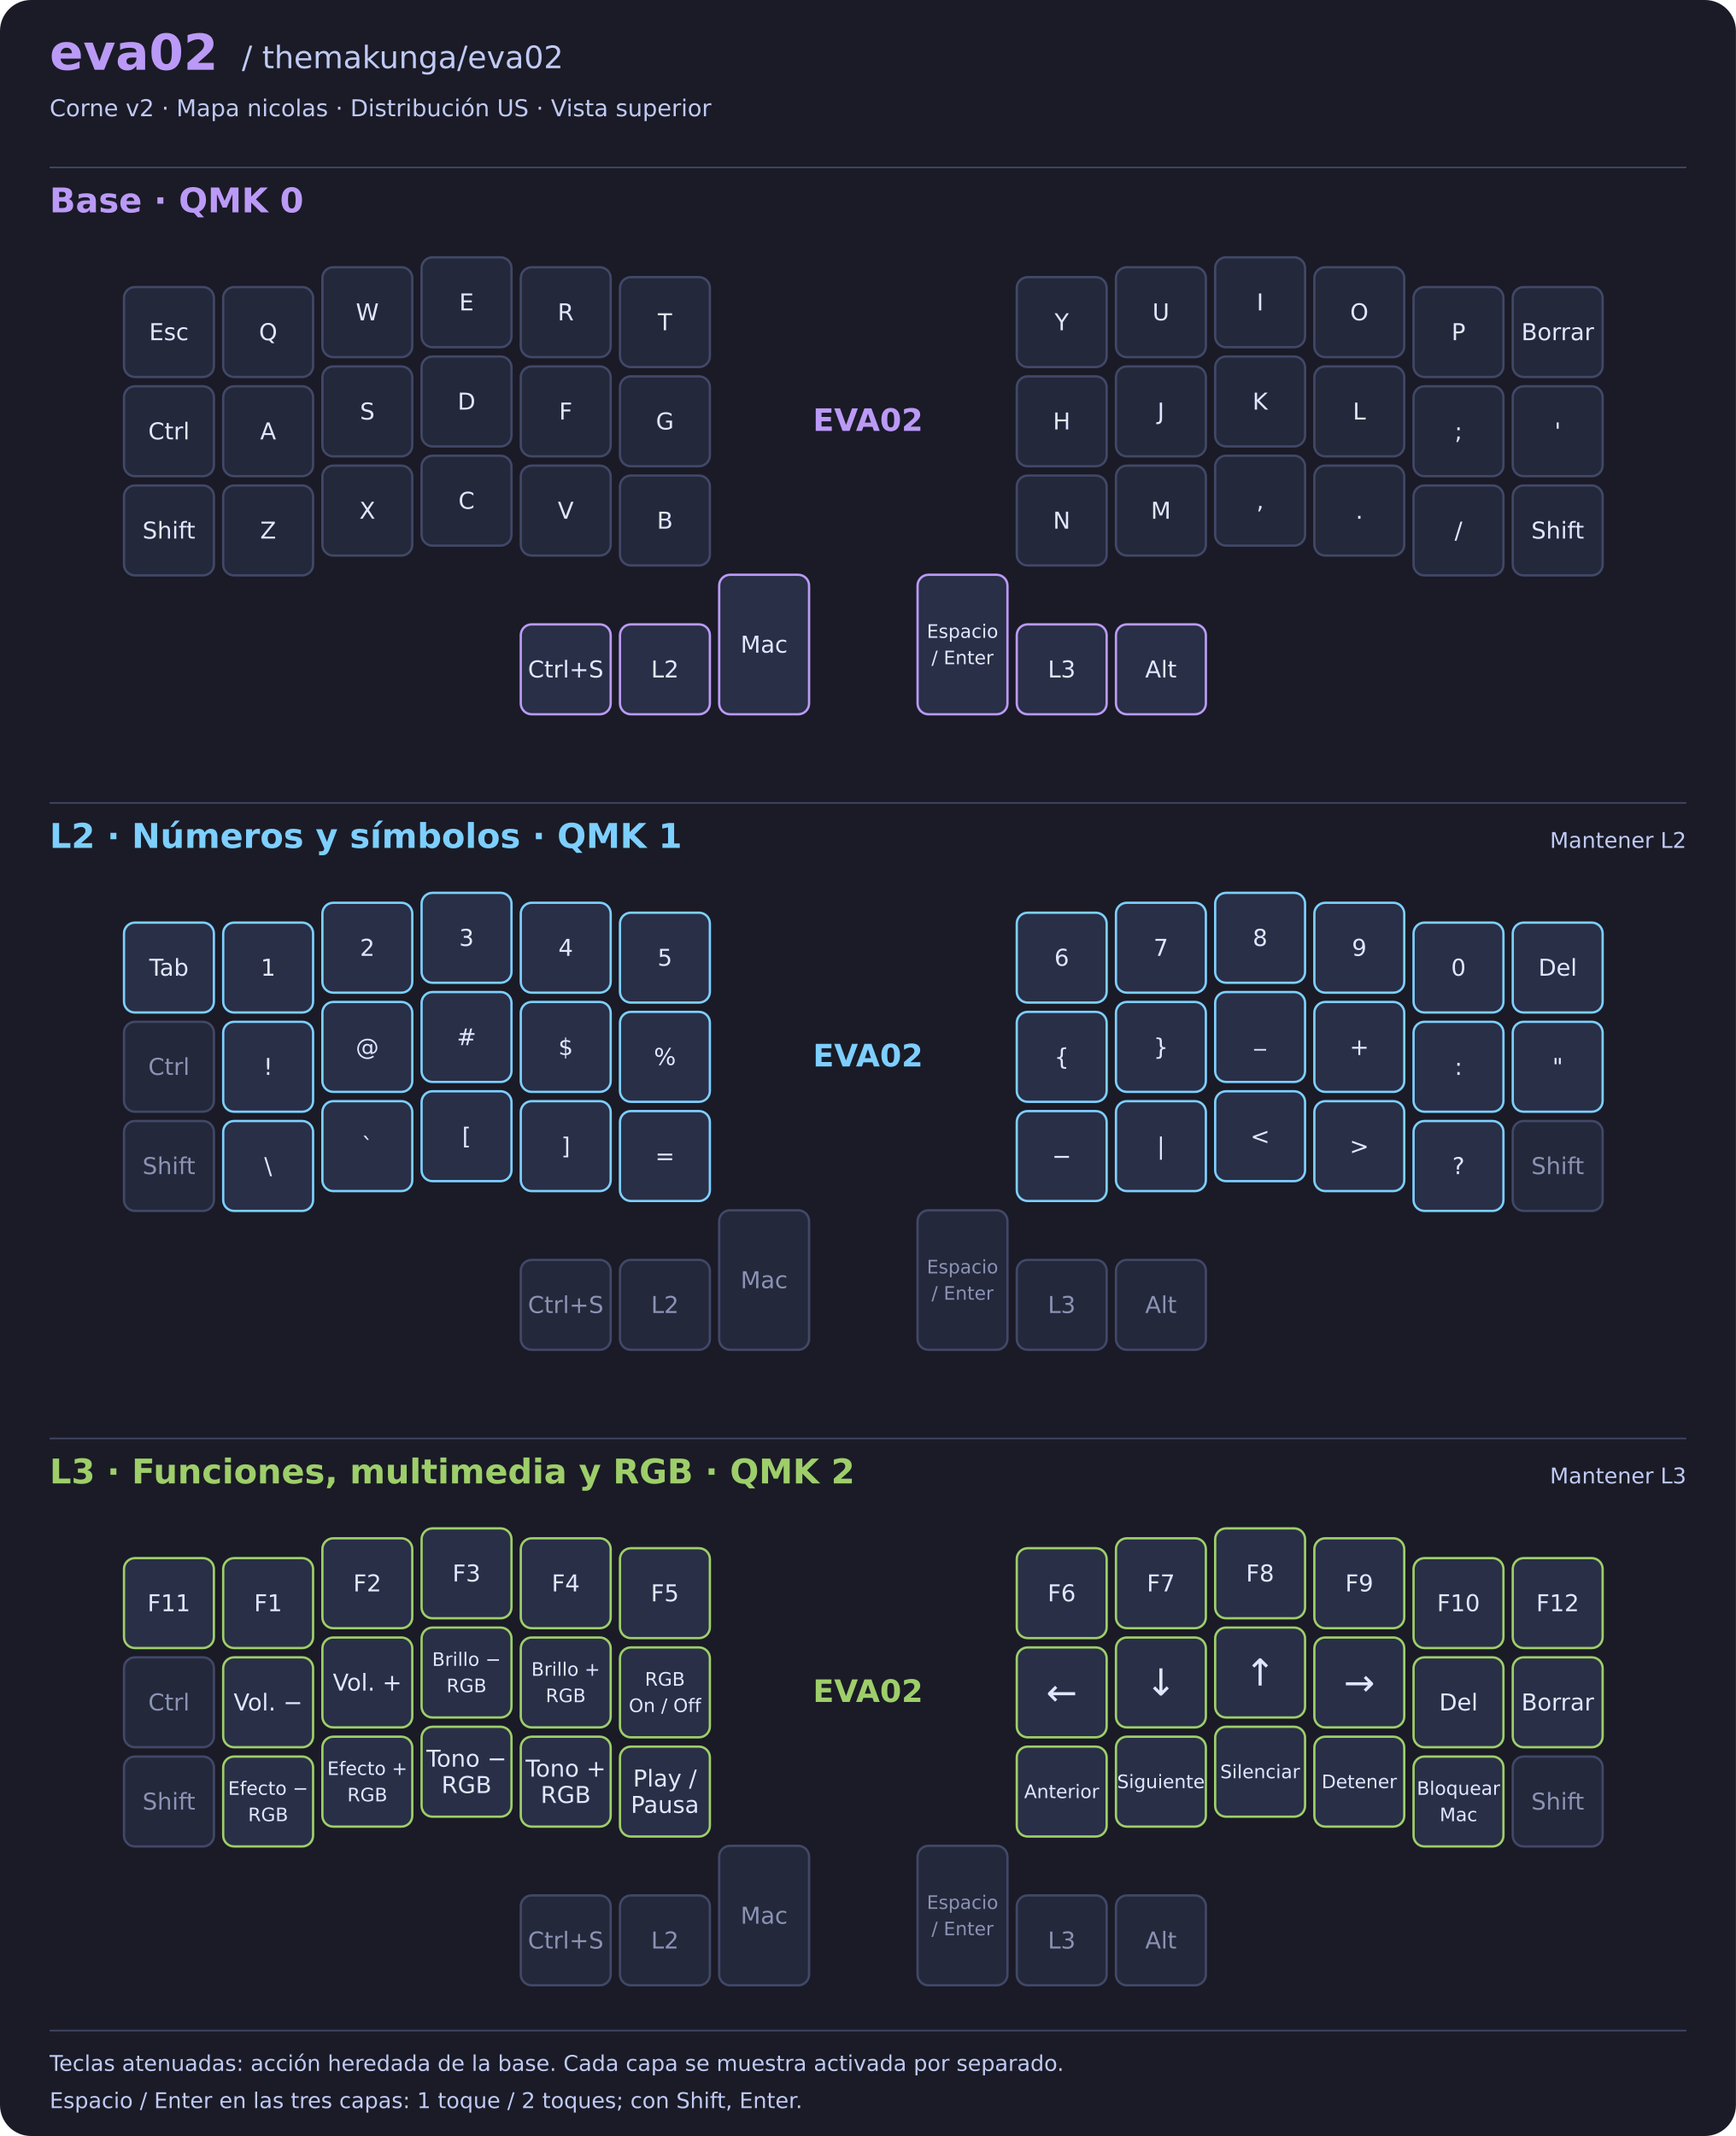
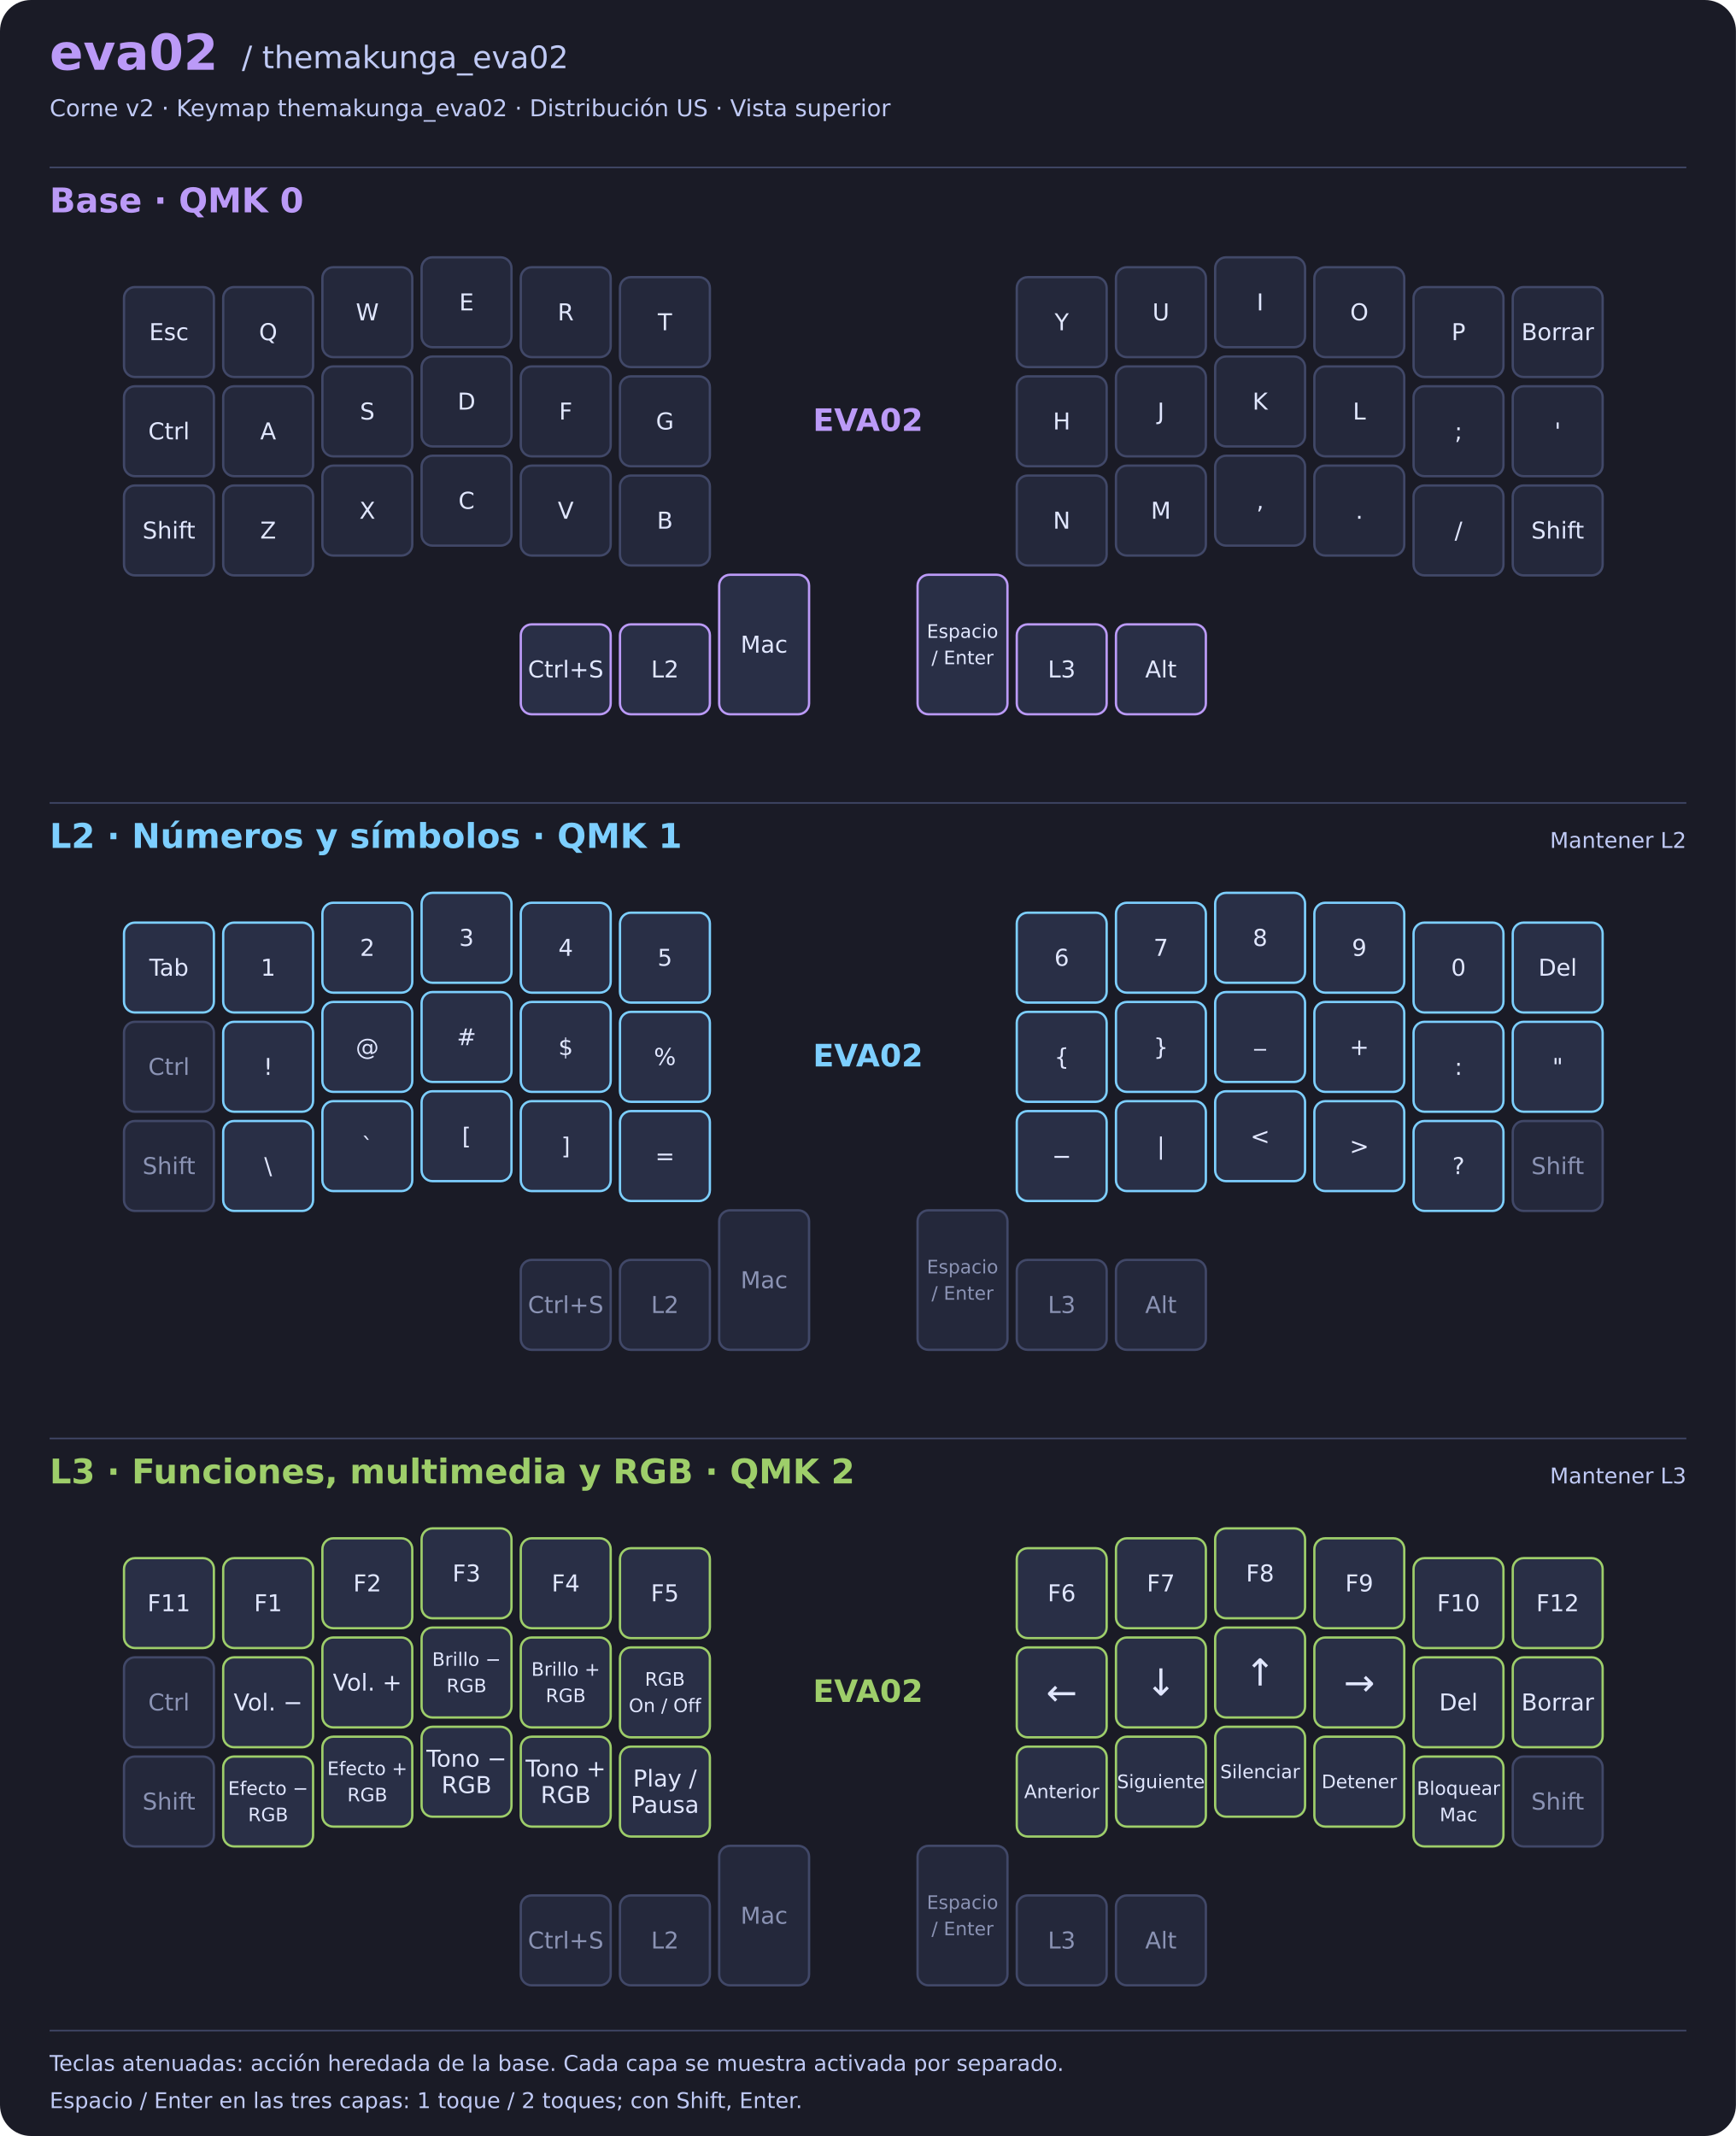
<svg xmlns="http://www.w3.org/2000/svg" width="1120" height="1378" viewBox="0 0 1120 1378" role="img" aria-labelledby="title description">
  <rect width="1120" height="1378" rx="20" fill="#1A1B26" />
  <g font-family="DejaVu Sans, Arial, sans-serif">
    <text x="32" y="45" font-size="32" fill="#BB9AF7" text-anchor="start" font-weight="bold">eva02</text>
-     <text x="156" y="44" font-size="20" fill="#C0CAF5" text-anchor="start" font-weight="normal">/ themakunga/eva02</text>
-     <text x="32" y="75" font-size="15" fill="#C0CAF5" text-anchor="start" font-weight="normal">Corne v2 · Mapa nicolas · Distribución US · Vista superior</text>
+     <text x="156" y="44" font-size="20" fill="#C0CAF5" text-anchor="start" font-weight="normal">/ themakunga_eva02</text>
+     <text x="32" y="75" font-size="15" fill="#C0CAF5" text-anchor="start" font-weight="normal">Corne v2 · Keymap themakunga_eva02 · Distribución US · Vista superior</text>
    <path d="M32 108 H1088" stroke="#414868" />
    <text x="32" y="137" font-size="22" fill="#BB9AF7" text-anchor="start" font-weight="bold">Base · QMK 0</text>
    <g>
      <rect x="80" y="185.2" width="58" height="58" rx="7" fill="#24283B" stroke="#414868" stroke-width="1.5" />
      <text x="109" y="219.45" font-size="15" fill="#E1E7FF" text-anchor="middle" font-weight="normal">Esc</text>
    </g>
    <g>
      <rect x="144" y="185.2" width="58" height="58" rx="7" fill="#24283B" stroke="#414868" stroke-width="1.5" />
      <text x="173" y="219.45" font-size="15" fill="#E1E7FF" text-anchor="middle" font-weight="normal">Q</text>
    </g>
    <g>
      <rect x="208" y="172.4" width="58" height="58" rx="7" fill="#24283B" stroke="#414868" stroke-width="1.5" />
      <text x="237" y="206.65" font-size="15" fill="#E1E7FF" text-anchor="middle" font-weight="normal">W</text>
    </g>
    <g>
      <rect x="272" y="166" width="58" height="58" rx="7" fill="#24283B" stroke="#414868" stroke-width="1.5" />
      <text x="301" y="200.25" font-size="15" fill="#E1E7FF" text-anchor="middle" font-weight="normal">E</text>
    </g>
    <g>
      <rect x="336" y="172.4" width="58" height="58" rx="7" fill="#24283B" stroke="#414868" stroke-width="1.5" />
      <text x="365" y="206.65" font-size="15" fill="#E1E7FF" text-anchor="middle" font-weight="normal">R</text>
    </g>
    <g>
      <rect x="400" y="178.8" width="58" height="58" rx="7" fill="#24283B" stroke="#414868" stroke-width="1.5" />
      <text x="429" y="213.05" font-size="15" fill="#E1E7FF" text-anchor="middle" font-weight="normal">T</text>
    </g>
    <g>
      <rect x="656" y="178.8" width="58" height="58" rx="7" fill="#24283B" stroke="#414868" stroke-width="1.5" />
      <text x="685" y="213.05" font-size="15" fill="#E1E7FF" text-anchor="middle" font-weight="normal">Y</text>
    </g>
    <g>
      <rect x="720" y="172.4" width="58" height="58" rx="7" fill="#24283B" stroke="#414868" stroke-width="1.5" />
      <text x="749" y="206.65" font-size="15" fill="#E1E7FF" text-anchor="middle" font-weight="normal">U</text>
    </g>
    <g>
      <rect x="784" y="166" width="58" height="58" rx="7" fill="#24283B" stroke="#414868" stroke-width="1.5" />
      <text x="813" y="200.25" font-size="15" fill="#E1E7FF" text-anchor="middle" font-weight="normal">I</text>
    </g>
    <g>
      <rect x="848" y="172.4" width="58" height="58" rx="7" fill="#24283B" stroke="#414868" stroke-width="1.5" />
      <text x="877" y="206.65" font-size="15" fill="#E1E7FF" text-anchor="middle" font-weight="normal">O</text>
    </g>
    <g>
      <rect x="912" y="185.2" width="58" height="58" rx="7" fill="#24283B" stroke="#414868" stroke-width="1.5" />
      <text x="941" y="219.45" font-size="15" fill="#E1E7FF" text-anchor="middle" font-weight="normal">P</text>
    </g>
    <g>
      <rect x="976" y="185.2" width="58" height="58" rx="7" fill="#24283B" stroke="#414868" stroke-width="1.5" />
      <text x="1005" y="219.45" font-size="15" fill="#E1E7FF" text-anchor="middle" font-weight="normal">Borrar</text>
    </g>
    <g>
      <rect x="80" y="249.2" width="58" height="58" rx="7" fill="#24283B" stroke="#414868" stroke-width="1.5" />
      <text x="109" y="283.45" font-size="15" fill="#E1E7FF" text-anchor="middle" font-weight="normal">Ctrl</text>
    </g>
    <g>
      <rect x="144" y="249.2" width="58" height="58" rx="7" fill="#24283B" stroke="#414868" stroke-width="1.5" />
      <text x="173" y="283.45" font-size="15" fill="#E1E7FF" text-anchor="middle" font-weight="normal">A</text>
    </g>
    <g>
      <rect x="208" y="236.4" width="58" height="58" rx="7" fill="#24283B" stroke="#414868" stroke-width="1.5" />
      <text x="237" y="270.65" font-size="15" fill="#E1E7FF" text-anchor="middle" font-weight="normal">S</text>
    </g>
    <g>
      <rect x="272" y="230" width="58" height="58" rx="7" fill="#24283B" stroke="#414868" stroke-width="1.5" />
      <text x="301" y="264.25" font-size="15" fill="#E1E7FF" text-anchor="middle" font-weight="normal">D</text>
    </g>
    <g>
      <rect x="336" y="236.4" width="58" height="58" rx="7" fill="#24283B" stroke="#414868" stroke-width="1.5" />
      <text x="365" y="270.65" font-size="15" fill="#E1E7FF" text-anchor="middle" font-weight="normal">F</text>
    </g>
    <g>
      <rect x="400" y="242.8" width="58" height="58" rx="7" fill="#24283B" stroke="#414868" stroke-width="1.5" />
      <text x="429" y="277.05" font-size="15" fill="#E1E7FF" text-anchor="middle" font-weight="normal">G</text>
    </g>
    <g>
      <rect x="656" y="242.8" width="58" height="58" rx="7" fill="#24283B" stroke="#414868" stroke-width="1.5" />
      <text x="685" y="277.05" font-size="15" fill="#E1E7FF" text-anchor="middle" font-weight="normal">H</text>
    </g>
    <g>
      <rect x="720" y="236.4" width="58" height="58" rx="7" fill="#24283B" stroke="#414868" stroke-width="1.5" />
      <text x="749" y="270.65" font-size="15" fill="#E1E7FF" text-anchor="middle" font-weight="normal">J</text>
    </g>
    <g>
      <rect x="784" y="230" width="58" height="58" rx="7" fill="#24283B" stroke="#414868" stroke-width="1.5" />
      <text x="813" y="264.25" font-size="15" fill="#E1E7FF" text-anchor="middle" font-weight="normal">K</text>
    </g>
    <g>
      <rect x="848" y="236.4" width="58" height="58" rx="7" fill="#24283B" stroke="#414868" stroke-width="1.5" />
      <text x="877" y="270.65" font-size="15" fill="#E1E7FF" text-anchor="middle" font-weight="normal">L</text>
    </g>
    <g>
      <rect x="912" y="249.2" width="58" height="58" rx="7" fill="#24283B" stroke="#414868" stroke-width="1.5" />
      <text x="941" y="283.45" font-size="15" fill="#E1E7FF" text-anchor="middle" font-weight="normal">;</text>
    </g>
    <g>
      <rect x="976" y="249.2" width="58" height="58" rx="7" fill="#24283B" stroke="#414868" stroke-width="1.5" />
      <text x="1005" y="283.45" font-size="15" fill="#E1E7FF" text-anchor="middle" font-weight="normal">'</text>
    </g>
    <g>
      <rect x="80" y="313.2" width="58" height="58" rx="7" fill="#24283B" stroke="#414868" stroke-width="1.5" />
      <text x="109" y="347.45" font-size="15" fill="#E1E7FF" text-anchor="middle" font-weight="normal">Shift</text>
    </g>
    <g>
      <rect x="144" y="313.2" width="58" height="58" rx="7" fill="#24283B" stroke="#414868" stroke-width="1.5" />
      <text x="173" y="347.45" font-size="15" fill="#E1E7FF" text-anchor="middle" font-weight="normal">Z</text>
    </g>
    <g>
      <rect x="208" y="300.4" width="58" height="58" rx="7" fill="#24283B" stroke="#414868" stroke-width="1.5" />
      <text x="237" y="334.65" font-size="15" fill="#E1E7FF" text-anchor="middle" font-weight="normal">X</text>
    </g>
    <g>
      <rect x="272" y="294" width="58" height="58" rx="7" fill="#24283B" stroke="#414868" stroke-width="1.5" />
      <text x="301" y="328.25" font-size="15" fill="#E1E7FF" text-anchor="middle" font-weight="normal">C</text>
    </g>
    <g>
      <rect x="336" y="300.4" width="58" height="58" rx="7" fill="#24283B" stroke="#414868" stroke-width="1.5" />
      <text x="365" y="334.65" font-size="15" fill="#E1E7FF" text-anchor="middle" font-weight="normal">V</text>
    </g>
    <g>
      <rect x="400" y="306.8" width="58" height="58" rx="7" fill="#24283B" stroke="#414868" stroke-width="1.5" />
      <text x="429" y="341.05" font-size="15" fill="#E1E7FF" text-anchor="middle" font-weight="normal">B</text>
    </g>
    <g>
      <rect x="656" y="306.8" width="58" height="58" rx="7" fill="#24283B" stroke="#414868" stroke-width="1.5" />
      <text x="685" y="341.05" font-size="15" fill="#E1E7FF" text-anchor="middle" font-weight="normal">N</text>
    </g>
    <g>
      <rect x="720" y="300.4" width="58" height="58" rx="7" fill="#24283B" stroke="#414868" stroke-width="1.5" />
      <text x="749" y="334.65" font-size="15" fill="#E1E7FF" text-anchor="middle" font-weight="normal">M</text>
    </g>
    <g>
      <rect x="784" y="294" width="58" height="58" rx="7" fill="#24283B" stroke="#414868" stroke-width="1.5" />
      <text x="813" y="328.25" font-size="15" fill="#E1E7FF" text-anchor="middle" font-weight="normal">,</text>
    </g>
    <g>
      <rect x="848" y="300.4" width="58" height="58" rx="7" fill="#24283B" stroke="#414868" stroke-width="1.5" />
      <text x="877" y="334.65" font-size="15" fill="#E1E7FF" text-anchor="middle" font-weight="normal">.</text>
    </g>
    <g>
      <rect x="912" y="313.2" width="58" height="58" rx="7" fill="#24283B" stroke="#414868" stroke-width="1.5" />
      <text x="941" y="347.45" font-size="15" fill="#E1E7FF" text-anchor="middle" font-weight="normal">/</text>
    </g>
    <g>
      <rect x="976" y="313.2" width="58" height="58" rx="7" fill="#24283B" stroke="#414868" stroke-width="1.5" />
      <text x="1005" y="347.45" font-size="15" fill="#E1E7FF" text-anchor="middle" font-weight="normal">Shift</text>
    </g>
    <g>
      <rect x="336" y="402.8" width="58" height="58" rx="7" fill="#292F46" stroke="#BB9AF7" stroke-width="1.5" />
      <text x="365" y="437.05" font-size="15" fill="#E1E7FF" text-anchor="middle" font-weight="normal">Ctrl+S</text>
    </g>
    <g>
      <rect x="400" y="402.8" width="58" height="58" rx="7" fill="#292F46" stroke="#BB9AF7" stroke-width="1.5" />
      <text x="429" y="437.05" font-size="15" fill="#E1E7FF" text-anchor="middle" font-weight="normal">L2</text>
    </g>
    <g>
      <rect x="464" y="370.8" width="58" height="90" rx="7" fill="#292F46" stroke="#BB9AF7" stroke-width="1.5" />
      <text x="493" y="421.05" font-size="15" fill="#E1E7FF" text-anchor="middle" font-weight="normal">Mac</text>
    </g>
    <g>
      <rect x="592" y="370.8" width="58" height="90" rx="7" fill="#292F46" stroke="#BB9AF7" stroke-width="1.5" />
      <text x="621" y="411.5" font-size="12" fill="#E1E7FF" text-anchor="middle" font-weight="normal">Espacio</text>
      <text x="621" y="428.5" font-size="12" fill="#E1E7FF" text-anchor="middle" font-weight="normal">/ Enter</text>
    </g>
    <g>
      <rect x="656" y="402.8" width="58" height="58" rx="7" fill="#292F46" stroke="#BB9AF7" stroke-width="1.5" />
      <text x="685" y="437.05" font-size="15" fill="#E1E7FF" text-anchor="middle" font-weight="normal">L3</text>
    </g>
    <g>
      <rect x="720" y="402.8" width="58" height="58" rx="7" fill="#292F46" stroke="#BB9AF7" stroke-width="1.5" />
      <text x="749" y="437.05" font-size="15" fill="#E1E7FF" text-anchor="middle" font-weight="normal">Alt</text>
    </g>
    <text x="560" y="278" font-size="20" fill="#BB9AF7" text-anchor="middle" font-weight="bold">EVA02</text>
    <path d="M32 518 H1088" stroke="#414868" />
    <text x="32" y="547" font-size="22" fill="#7DCFFF" text-anchor="start" font-weight="bold">L2 · Números y símbolos · QMK 1</text>
    <text x="1088" y="547" font-size="14" fill="#C0CAF5" text-anchor="end" font-weight="normal">Mantener L2</text>
    <g>
      <rect x="80" y="595.2" width="58" height="58" rx="7" fill="#292F46" stroke="#7DCFFF" stroke-width="1.5" />
      <text x="109" y="629.45" font-size="15" fill="#E1E7FF" text-anchor="middle" font-weight="normal">Tab</text>
    </g>
    <g>
      <rect x="144" y="595.2" width="58" height="58" rx="7" fill="#292F46" stroke="#7DCFFF" stroke-width="1.5" />
      <text x="173" y="629.45" font-size="15" fill="#E1E7FF" text-anchor="middle" font-weight="normal">1</text>
    </g>
    <g>
      <rect x="208" y="582.4" width="58" height="58" rx="7" fill="#292F46" stroke="#7DCFFF" stroke-width="1.5" />
      <text x="237" y="616.65" font-size="15" fill="#E1E7FF" text-anchor="middle" font-weight="normal">2</text>
    </g>
    <g>
      <rect x="272" y="576" width="58" height="58" rx="7" fill="#292F46" stroke="#7DCFFF" stroke-width="1.5" />
      <text x="301" y="610.25" font-size="15" fill="#E1E7FF" text-anchor="middle" font-weight="normal">3</text>
    </g>
    <g>
      <rect x="336" y="582.4" width="58" height="58" rx="7" fill="#292F46" stroke="#7DCFFF" stroke-width="1.5" />
      <text x="365" y="616.65" font-size="15" fill="#E1E7FF" text-anchor="middle" font-weight="normal">4</text>
    </g>
    <g>
      <rect x="400" y="588.8" width="58" height="58" rx="7" fill="#292F46" stroke="#7DCFFF" stroke-width="1.5" />
      <text x="429" y="623.05" font-size="15" fill="#E1E7FF" text-anchor="middle" font-weight="normal">5</text>
    </g>
    <g>
      <rect x="656" y="588.8" width="58" height="58" rx="7" fill="#292F46" stroke="#7DCFFF" stroke-width="1.5" />
      <text x="685" y="623.05" font-size="15" fill="#E1E7FF" text-anchor="middle" font-weight="normal">6</text>
    </g>
    <g>
      <rect x="720" y="582.4" width="58" height="58" rx="7" fill="#292F46" stroke="#7DCFFF" stroke-width="1.5" />
      <text x="749" y="616.65" font-size="15" fill="#E1E7FF" text-anchor="middle" font-weight="normal">7</text>
    </g>
    <g>
      <rect x="784" y="576" width="58" height="58" rx="7" fill="#292F46" stroke="#7DCFFF" stroke-width="1.5" />
      <text x="813" y="610.25" font-size="15" fill="#E1E7FF" text-anchor="middle" font-weight="normal">8</text>
    </g>
    <g>
      <rect x="848" y="582.4" width="58" height="58" rx="7" fill="#292F46" stroke="#7DCFFF" stroke-width="1.5" />
      <text x="877" y="616.65" font-size="15" fill="#E1E7FF" text-anchor="middle" font-weight="normal">9</text>
    </g>
    <g>
      <rect x="912" y="595.2" width="58" height="58" rx="7" fill="#292F46" stroke="#7DCFFF" stroke-width="1.5" />
      <text x="941" y="629.45" font-size="15" fill="#E1E7FF" text-anchor="middle" font-weight="normal">0</text>
    </g>
    <g>
      <rect x="976" y="595.2" width="58" height="58" rx="7" fill="#292F46" stroke="#7DCFFF" stroke-width="1.5" />
      <text x="1005" y="629.45" font-size="15" fill="#E1E7FF" text-anchor="middle" font-weight="normal">Del</text>
    </g>
    <g>
      <rect x="80" y="659.2" width="58" height="58" rx="7" fill="#24283B" stroke="#414868" stroke-width="1.5" />
      <text x="109" y="693.45" font-size="15" fill="#8B93B4" text-anchor="middle" font-weight="normal">Ctrl</text>
    </g>
    <g>
      <rect x="144" y="659.2" width="58" height="58" rx="7" fill="#292F46" stroke="#7DCFFF" stroke-width="1.5" />
      <text x="173" y="693.45" font-size="15" fill="#E1E7FF" text-anchor="middle" font-weight="normal">!</text>
    </g>
    <g>
      <rect x="208" y="646.4" width="58" height="58" rx="7" fill="#292F46" stroke="#7DCFFF" stroke-width="1.5" />
      <text x="237" y="680.65" font-size="15" fill="#E1E7FF" text-anchor="middle" font-weight="normal">@</text>
    </g>
    <g>
      <rect x="272" y="640" width="58" height="58" rx="7" fill="#292F46" stroke="#7DCFFF" stroke-width="1.5" />
      <text x="301" y="674.25" font-size="15" fill="#E1E7FF" text-anchor="middle" font-weight="normal">#</text>
    </g>
    <g>
      <rect x="336" y="646.4" width="58" height="58" rx="7" fill="#292F46" stroke="#7DCFFF" stroke-width="1.5" />
      <text x="365" y="680.65" font-size="15" fill="#E1E7FF" text-anchor="middle" font-weight="normal">$</text>
    </g>
    <g>
      <rect x="400" y="652.8" width="58" height="58" rx="7" fill="#292F46" stroke="#7DCFFF" stroke-width="1.5" />
      <text x="429" y="687.05" font-size="15" fill="#E1E7FF" text-anchor="middle" font-weight="normal">%</text>
    </g>
    <g>
      <rect x="656" y="652.8" width="58" height="58" rx="7" fill="#292F46" stroke="#7DCFFF" stroke-width="1.5" />
      <text x="685" y="687.05" font-size="15" fill="#E1E7FF" text-anchor="middle" font-weight="normal">{</text>
    </g>
    <g>
      <rect x="720" y="646.4" width="58" height="58" rx="7" fill="#292F46" stroke="#7DCFFF" stroke-width="1.5" />
      <text x="749" y="680.65" font-size="15" fill="#E1E7FF" text-anchor="middle" font-weight="normal">}</text>
    </g>
    <g>
      <rect x="784" y="640" width="58" height="58" rx="7" fill="#292F46" stroke="#7DCFFF" stroke-width="1.5" />
      <text x="813" y="674.25" font-size="15" fill="#E1E7FF" text-anchor="middle" font-weight="normal">_</text>
    </g>
    <g>
      <rect x="848" y="646.4" width="58" height="58" rx="7" fill="#292F46" stroke="#7DCFFF" stroke-width="1.5" />
      <text x="877" y="680.65" font-size="15" fill="#E1E7FF" text-anchor="middle" font-weight="normal">+</text>
    </g>
    <g>
      <rect x="912" y="659.2" width="58" height="58" rx="7" fill="#292F46" stroke="#7DCFFF" stroke-width="1.5" />
      <text x="941" y="693.45" font-size="15" fill="#E1E7FF" text-anchor="middle" font-weight="normal">:</text>
    </g>
    <g>
      <rect x="976" y="659.2" width="58" height="58" rx="7" fill="#292F46" stroke="#7DCFFF" stroke-width="1.5" />
      <text x="1005" y="693.45" font-size="15" fill="#E1E7FF" text-anchor="middle" font-weight="normal">"</text>
    </g>
    <g>
      <rect x="80" y="723.2" width="58" height="58" rx="7" fill="#24283B" stroke="#414868" stroke-width="1.5" />
      <text x="109" y="757.45" font-size="15" fill="#8B93B4" text-anchor="middle" font-weight="normal">Shift</text>
    </g>
    <g>
      <rect x="144" y="723.2" width="58" height="58" rx="7" fill="#292F46" stroke="#7DCFFF" stroke-width="1.5" />
      <text x="173" y="757.45" font-size="15" fill="#E1E7FF" text-anchor="middle" font-weight="normal">\</text>
    </g>
    <g>
      <rect x="208" y="710.4" width="58" height="58" rx="7" fill="#292F46" stroke="#7DCFFF" stroke-width="1.5" />
      <text x="237" y="744.65" font-size="15" fill="#E1E7FF" text-anchor="middle" font-weight="normal">`</text>
    </g>
    <g>
      <rect x="272" y="704" width="58" height="58" rx="7" fill="#292F46" stroke="#7DCFFF" stroke-width="1.5" />
      <text x="301" y="738.25" font-size="15" fill="#E1E7FF" text-anchor="middle" font-weight="normal">[</text>
    </g>
    <g>
      <rect x="336" y="710.4" width="58" height="58" rx="7" fill="#292F46" stroke="#7DCFFF" stroke-width="1.5" />
      <text x="365" y="744.65" font-size="15" fill="#E1E7FF" text-anchor="middle" font-weight="normal">]</text>
    </g>
    <g>
      <rect x="400" y="716.8" width="58" height="58" rx="7" fill="#292F46" stroke="#7DCFFF" stroke-width="1.5" />
      <text x="429" y="751.05" font-size="15" fill="#E1E7FF" text-anchor="middle" font-weight="normal">=</text>
    </g>
    <g>
      <rect x="656" y="716.8" width="58" height="58" rx="7" fill="#292F46" stroke="#7DCFFF" stroke-width="1.5" />
      <text x="685" y="751.05" font-size="15" fill="#E1E7FF" text-anchor="middle" font-weight="normal">−</text>
    </g>
    <g>
      <rect x="720" y="710.4" width="58" height="58" rx="7" fill="#292F46" stroke="#7DCFFF" stroke-width="1.5" />
      <text x="749" y="744.65" font-size="15" fill="#E1E7FF" text-anchor="middle" font-weight="normal">|</text>
    </g>
    <g>
      <rect x="784" y="704" width="58" height="58" rx="7" fill="#292F46" stroke="#7DCFFF" stroke-width="1.5" />
      <text x="813" y="738.25" font-size="15" fill="#E1E7FF" text-anchor="middle" font-weight="normal">&lt;</text>
    </g>
    <g>
      <rect x="848" y="710.4" width="58" height="58" rx="7" fill="#292F46" stroke="#7DCFFF" stroke-width="1.5" />
      <text x="877" y="744.65" font-size="15" fill="#E1E7FF" text-anchor="middle" font-weight="normal">&gt;</text>
    </g>
    <g>
      <rect x="912" y="723.2" width="58" height="58" rx="7" fill="#292F46" stroke="#7DCFFF" stroke-width="1.5" />
      <text x="941" y="757.45" font-size="15" fill="#E1E7FF" text-anchor="middle" font-weight="normal">?</text>
    </g>
    <g>
      <rect x="976" y="723.2" width="58" height="58" rx="7" fill="#24283B" stroke="#414868" stroke-width="1.5" />
      <text x="1005" y="757.45" font-size="15" fill="#8B93B4" text-anchor="middle" font-weight="normal">Shift</text>
    </g>
    <g>
      <rect x="336" y="812.8" width="58" height="58" rx="7" fill="#24283B" stroke="#414868" stroke-width="1.5" />
      <text x="365" y="847.05" font-size="15" fill="#8B93B4" text-anchor="middle" font-weight="normal">Ctrl+S</text>
    </g>
    <g>
      <rect x="400" y="812.8" width="58" height="58" rx="7" fill="#24283B" stroke="#414868" stroke-width="1.5" />
      <text x="429" y="847.05" font-size="15" fill="#8B93B4" text-anchor="middle" font-weight="normal">L2</text>
    </g>
    <g>
      <rect x="464" y="780.8" width="58" height="90" rx="7" fill="#24283B" stroke="#414868" stroke-width="1.5" />
      <text x="493" y="831.05" font-size="15" fill="#8B93B4" text-anchor="middle" font-weight="normal">Mac</text>
    </g>
    <g>
      <rect x="592" y="780.8" width="58" height="90" rx="7" fill="#24283B" stroke="#414868" stroke-width="1.5" />
      <text x="621" y="821.5" font-size="12" fill="#8B93B4" text-anchor="middle" font-weight="normal">Espacio</text>
      <text x="621" y="838.5" font-size="12" fill="#8B93B4" text-anchor="middle" font-weight="normal">/ Enter</text>
    </g>
    <g>
      <rect x="656" y="812.8" width="58" height="58" rx="7" fill="#24283B" stroke="#414868" stroke-width="1.5" />
      <text x="685" y="847.05" font-size="15" fill="#8B93B4" text-anchor="middle" font-weight="normal">L3</text>
    </g>
    <g>
      <rect x="720" y="812.8" width="58" height="58" rx="7" fill="#24283B" stroke="#414868" stroke-width="1.5" />
      <text x="749" y="847.05" font-size="15" fill="#8B93B4" text-anchor="middle" font-weight="normal">Alt</text>
    </g>
    <text x="560" y="688" font-size="20" fill="#7DCFFF" text-anchor="middle" font-weight="bold">EVA02</text>
    <path d="M32 928 H1088" stroke="#414868" />
    <text x="32" y="957" font-size="22" fill="#9ECE6A" text-anchor="start" font-weight="bold">L3 · Funciones, multimedia y RGB · QMK 2</text>
    <text x="1088" y="957" font-size="14" fill="#C0CAF5" text-anchor="end" font-weight="normal">Mantener L3</text>
    <g>
      <rect x="80" y="1005.2" width="58" height="58" rx="7" fill="#292F46" stroke="#9ECE6A" stroke-width="1.5" />
      <text x="109" y="1039.45" font-size="15" fill="#E1E7FF" text-anchor="middle" font-weight="normal">F11</text>
    </g>
    <g>
      <rect x="144" y="1005.2" width="58" height="58" rx="7" fill="#292F46" stroke="#9ECE6A" stroke-width="1.5" />
      <text x="173" y="1039.45" font-size="15" fill="#E1E7FF" text-anchor="middle" font-weight="normal">F1</text>
    </g>
    <g>
      <rect x="208" y="992.4" width="58" height="58" rx="7" fill="#292F46" stroke="#9ECE6A" stroke-width="1.5" />
      <text x="237" y="1026.65" font-size="15" fill="#E1E7FF" text-anchor="middle" font-weight="normal">F2</text>
    </g>
    <g>
      <rect x="272" y="986" width="58" height="58" rx="7" fill="#292F46" stroke="#9ECE6A" stroke-width="1.5" />
      <text x="301" y="1020.25" font-size="15" fill="#E1E7FF" text-anchor="middle" font-weight="normal">F3</text>
    </g>
    <g>
      <rect x="336" y="992.4" width="58" height="58" rx="7" fill="#292F46" stroke="#9ECE6A" stroke-width="1.5" />
      <text x="365" y="1026.65" font-size="15" fill="#E1E7FF" text-anchor="middle" font-weight="normal">F4</text>
    </g>
    <g>
      <rect x="400" y="998.8" width="58" height="58" rx="7" fill="#292F46" stroke="#9ECE6A" stroke-width="1.5" />
      <text x="429" y="1033.05" font-size="15" fill="#E1E7FF" text-anchor="middle" font-weight="normal">F5</text>
    </g>
    <g>
      <rect x="656" y="998.8" width="58" height="58" rx="7" fill="#292F46" stroke="#9ECE6A" stroke-width="1.5" />
      <text x="685" y="1033.05" font-size="15" fill="#E1E7FF" text-anchor="middle" font-weight="normal">F6</text>
    </g>
    <g>
      <rect x="720" y="992.4" width="58" height="58" rx="7" fill="#292F46" stroke="#9ECE6A" stroke-width="1.5" />
      <text x="749" y="1026.65" font-size="15" fill="#E1E7FF" text-anchor="middle" font-weight="normal">F7</text>
    </g>
    <g>
      <rect x="784" y="986" width="58" height="58" rx="7" fill="#292F46" stroke="#9ECE6A" stroke-width="1.5" />
      <text x="813" y="1020.25" font-size="15" fill="#E1E7FF" text-anchor="middle" font-weight="normal">F8</text>
    </g>
    <g>
      <rect x="848" y="992.4" width="58" height="58" rx="7" fill="#292F46" stroke="#9ECE6A" stroke-width="1.5" />
      <text x="877" y="1026.65" font-size="15" fill="#E1E7FF" text-anchor="middle" font-weight="normal">F9</text>
    </g>
    <g>
      <rect x="912" y="1005.2" width="58" height="58" rx="7" fill="#292F46" stroke="#9ECE6A" stroke-width="1.5" />
      <text x="941" y="1039.45" font-size="15" fill="#E1E7FF" text-anchor="middle" font-weight="normal">F10</text>
    </g>
    <g>
      <rect x="976" y="1005.2" width="58" height="58" rx="7" fill="#292F46" stroke="#9ECE6A" stroke-width="1.5" />
      <text x="1005" y="1039.45" font-size="15" fill="#E1E7FF" text-anchor="middle" font-weight="normal">F12</text>
    </g>
    <g>
      <rect x="80" y="1069.2" width="58" height="58" rx="7" fill="#24283B" stroke="#414868" stroke-width="1.5" />
      <text x="109" y="1103.45" font-size="15" fill="#8B93B4" text-anchor="middle" font-weight="normal">Ctrl</text>
    </g>
    <g>
      <rect x="144" y="1069.2" width="58" height="58" rx="7" fill="#292F46" stroke="#9ECE6A" stroke-width="1.5" />
      <text x="173" y="1103.45" font-size="15" fill="#E1E7FF" text-anchor="middle" font-weight="normal">Vol. −</text>
    </g>
    <g>
      <rect x="208" y="1056.4" width="58" height="58" rx="7" fill="#292F46" stroke="#9ECE6A" stroke-width="1.5" />
      <text x="237" y="1090.65" font-size="15" fill="#E1E7FF" text-anchor="middle" font-weight="normal">Vol. +</text>
    </g>
    <g>
      <rect x="272" y="1050" width="58" height="58" rx="7" fill="#292F46" stroke="#9ECE6A" stroke-width="1.5" />
      <text x="301" y="1074.7" font-size="12" fill="#E1E7FF" text-anchor="middle" font-weight="normal">Brillo −</text>
      <text x="301" y="1091.7" font-size="12" fill="#E1E7FF" text-anchor="middle" font-weight="normal">RGB</text>
    </g>
    <g>
      <rect x="336" y="1056.4" width="58" height="58" rx="7" fill="#292F46" stroke="#9ECE6A" stroke-width="1.5" />
      <text x="365" y="1081.1" font-size="12" fill="#E1E7FF" text-anchor="middle" font-weight="normal">Brillo +</text>
      <text x="365" y="1098.1" font-size="12" fill="#E1E7FF" text-anchor="middle" font-weight="normal">RGB</text>
    </g>
    <g>
      <rect x="400" y="1062.8" width="58" height="58" rx="7" fill="#292F46" stroke="#9ECE6A" stroke-width="1.5" />
      <text x="429" y="1087.5" font-size="12" fill="#E1E7FF" text-anchor="middle" font-weight="normal">RGB</text>
      <text x="429" y="1104.5" font-size="12" fill="#E1E7FF" text-anchor="middle" font-weight="normal">On / Off</text>
    </g>
    <g>
      <rect x="656" y="1062.8" width="58" height="58" rx="7" fill="#292F46" stroke="#9ECE6A" stroke-width="1.5" />
      <text x="685" y="1100.2" font-size="24" fill="#E1E7FF" text-anchor="middle" font-weight="normal">←</text>
    </g>
    <g>
      <rect x="720" y="1056.4" width="58" height="58" rx="7" fill="#292F46" stroke="#9ECE6A" stroke-width="1.5" />
      <text x="749" y="1093.8" font-size="24" fill="#E1E7FF" text-anchor="middle" font-weight="normal">↓</text>
    </g>
    <g>
      <rect x="784" y="1050" width="58" height="58" rx="7" fill="#292F46" stroke="#9ECE6A" stroke-width="1.5" />
      <text x="813" y="1087.4" font-size="24" fill="#E1E7FF" text-anchor="middle" font-weight="normal">↑</text>
    </g>
    <g>
      <rect x="848" y="1056.4" width="58" height="58" rx="7" fill="#292F46" stroke="#9ECE6A" stroke-width="1.5" />
      <text x="877" y="1093.8" font-size="24" fill="#E1E7FF" text-anchor="middle" font-weight="normal">→</text>
    </g>
    <g>
      <rect x="912" y="1069.2" width="58" height="58" rx="7" fill="#292F46" stroke="#9ECE6A" stroke-width="1.5" />
      <text x="941" y="1103.45" font-size="15" fill="#E1E7FF" text-anchor="middle" font-weight="normal">Del</text>
    </g>
    <g>
      <rect x="976" y="1069.2" width="58" height="58" rx="7" fill="#292F46" stroke="#9ECE6A" stroke-width="1.5" />
      <text x="1005" y="1103.45" font-size="15" fill="#E1E7FF" text-anchor="middle" font-weight="normal">Borrar</text>
    </g>
    <g>
      <rect x="80" y="1133.2" width="58" height="58" rx="7" fill="#24283B" stroke="#414868" stroke-width="1.5" />
      <text x="109" y="1167.45" font-size="15" fill="#8B93B4" text-anchor="middle" font-weight="normal">Shift</text>
    </g>
    <g>
      <rect x="144" y="1133.2" width="58" height="58" rx="7" fill="#292F46" stroke="#9ECE6A" stroke-width="1.5" />
      <text x="173" y="1157.9" font-size="12" fill="#E1E7FF" text-anchor="middle" font-weight="normal">Efecto −</text>
      <text x="173" y="1174.9" font-size="12" fill="#E1E7FF" text-anchor="middle" font-weight="normal">RGB</text>
    </g>
    <g>
      <rect x="208" y="1120.4" width="58" height="58" rx="7" fill="#292F46" stroke="#9ECE6A" stroke-width="1.5" />
      <text x="237" y="1145.1" font-size="12" fill="#E1E7FF" text-anchor="middle" font-weight="normal">Efecto +</text>
      <text x="237" y="1162.1" font-size="12" fill="#E1E7FF" text-anchor="middle" font-weight="normal">RGB</text>
    </g>
    <g>
      <rect x="272" y="1114" width="58" height="58" rx="7" fill="#292F46" stroke="#9ECE6A" stroke-width="1.5" />
      <text x="301" y="1139.75" font-size="15" fill="#E1E7FF" text-anchor="middle" font-weight="normal">Tono −</text>
      <text x="301" y="1156.75" font-size="15" fill="#E1E7FF" text-anchor="middle" font-weight="normal">RGB</text>
    </g>
    <g>
      <rect x="336" y="1120.4" width="58" height="58" rx="7" fill="#292F46" stroke="#9ECE6A" stroke-width="1.5" />
      <text x="365" y="1146.15" font-size="15" fill="#E1E7FF" text-anchor="middle" font-weight="normal">Tono +</text>
      <text x="365" y="1163.15" font-size="15" fill="#E1E7FF" text-anchor="middle" font-weight="normal">RGB</text>
    </g>
    <g>
      <rect x="400" y="1126.8" width="58" height="58" rx="7" fill="#292F46" stroke="#9ECE6A" stroke-width="1.5" />
      <text x="429" y="1152.55" font-size="15" fill="#E1E7FF" text-anchor="middle" font-weight="normal">Play /</text>
      <text x="429" y="1169.55" font-size="15" fill="#E1E7FF" text-anchor="middle" font-weight="normal">Pausa</text>
    </g>
    <g>
      <rect x="656" y="1126.8" width="58" height="58" rx="7" fill="#292F46" stroke="#9ECE6A" stroke-width="1.5" />
      <text x="685" y="1160" font-size="12" fill="#E1E7FF" text-anchor="middle" font-weight="normal">Anterior</text>
    </g>
    <g>
      <rect x="720" y="1120.4" width="58" height="58" rx="7" fill="#292F46" stroke="#9ECE6A" stroke-width="1.5" />
      <text x="749" y="1153.6" font-size="12" fill="#E1E7FF" text-anchor="middle" font-weight="normal">Siguiente</text>
    </g>
    <g>
      <rect x="784" y="1114" width="58" height="58" rx="7" fill="#292F46" stroke="#9ECE6A" stroke-width="1.5" />
      <text x="813" y="1147.2" font-size="12" fill="#E1E7FF" text-anchor="middle" font-weight="normal">Silenciar</text>
    </g>
    <g>
      <rect x="848" y="1120.4" width="58" height="58" rx="7" fill="#292F46" stroke="#9ECE6A" stroke-width="1.5" />
      <text x="877" y="1153.6" font-size="12" fill="#E1E7FF" text-anchor="middle" font-weight="normal">Detener</text>
    </g>
    <g>
      <rect x="912" y="1133.2" width="58" height="58" rx="7" fill="#292F46" stroke="#9ECE6A" stroke-width="1.5" />
      <text x="941" y="1157.9" font-size="12" fill="#E1E7FF" text-anchor="middle" font-weight="normal">Bloquear</text>
      <text x="941" y="1174.9" font-size="12" fill="#E1E7FF" text-anchor="middle" font-weight="normal">Mac</text>
    </g>
    <g>
      <rect x="976" y="1133.2" width="58" height="58" rx="7" fill="#24283B" stroke="#414868" stroke-width="1.5" />
      <text x="1005" y="1167.45" font-size="15" fill="#8B93B4" text-anchor="middle" font-weight="normal">Shift</text>
    </g>
    <g>
      <rect x="336" y="1222.8" width="58" height="58" rx="7" fill="#24283B" stroke="#414868" stroke-width="1.5" />
      <text x="365" y="1257.05" font-size="15" fill="#8B93B4" text-anchor="middle" font-weight="normal">Ctrl+S</text>
    </g>
    <g>
      <rect x="400" y="1222.8" width="58" height="58" rx="7" fill="#24283B" stroke="#414868" stroke-width="1.5" />
      <text x="429" y="1257.05" font-size="15" fill="#8B93B4" text-anchor="middle" font-weight="normal">L2</text>
    </g>
    <g>
      <rect x="464" y="1190.8" width="58" height="90" rx="7" fill="#24283B" stroke="#414868" stroke-width="1.5" />
      <text x="493" y="1241.05" font-size="15" fill="#8B93B4" text-anchor="middle" font-weight="normal">Mac</text>
    </g>
    <g>
      <rect x="592" y="1190.8" width="58" height="90" rx="7" fill="#24283B" stroke="#414868" stroke-width="1.5" />
      <text x="621" y="1231.5" font-size="12" fill="#8B93B4" text-anchor="middle" font-weight="normal">Espacio</text>
      <text x="621" y="1248.5" font-size="12" fill="#8B93B4" text-anchor="middle" font-weight="normal">/ Enter</text>
    </g>
    <g>
      <rect x="656" y="1222.8" width="58" height="58" rx="7" fill="#24283B" stroke="#414868" stroke-width="1.5" />
      <text x="685" y="1257.05" font-size="15" fill="#8B93B4" text-anchor="middle" font-weight="normal">L3</text>
    </g>
    <g>
      <rect x="720" y="1222.8" width="58" height="58" rx="7" fill="#24283B" stroke="#414868" stroke-width="1.5" />
      <text x="749" y="1257.05" font-size="15" fill="#8B93B4" text-anchor="middle" font-weight="normal">Alt</text>
    </g>
    <text x="560" y="1098" font-size="20" fill="#9ECE6A" text-anchor="middle" font-weight="bold">EVA02</text>
    <path d="M32 1310 H1088" stroke="#414868" />
    <text x="32" y="1336" font-size="14" fill="#C0CAF5" text-anchor="start" font-weight="normal">Teclas atenuadas: acción heredada de la base. Cada capa se muestra activada por separado.</text>
    <text x="32" y="1360" font-size="14" fill="#C0CAF5" text-anchor="start" font-weight="normal">Espacio / Enter en las tres capas: 1 toque / 2 toques; con Shift, Enter.</text>
  </g>
</svg>
